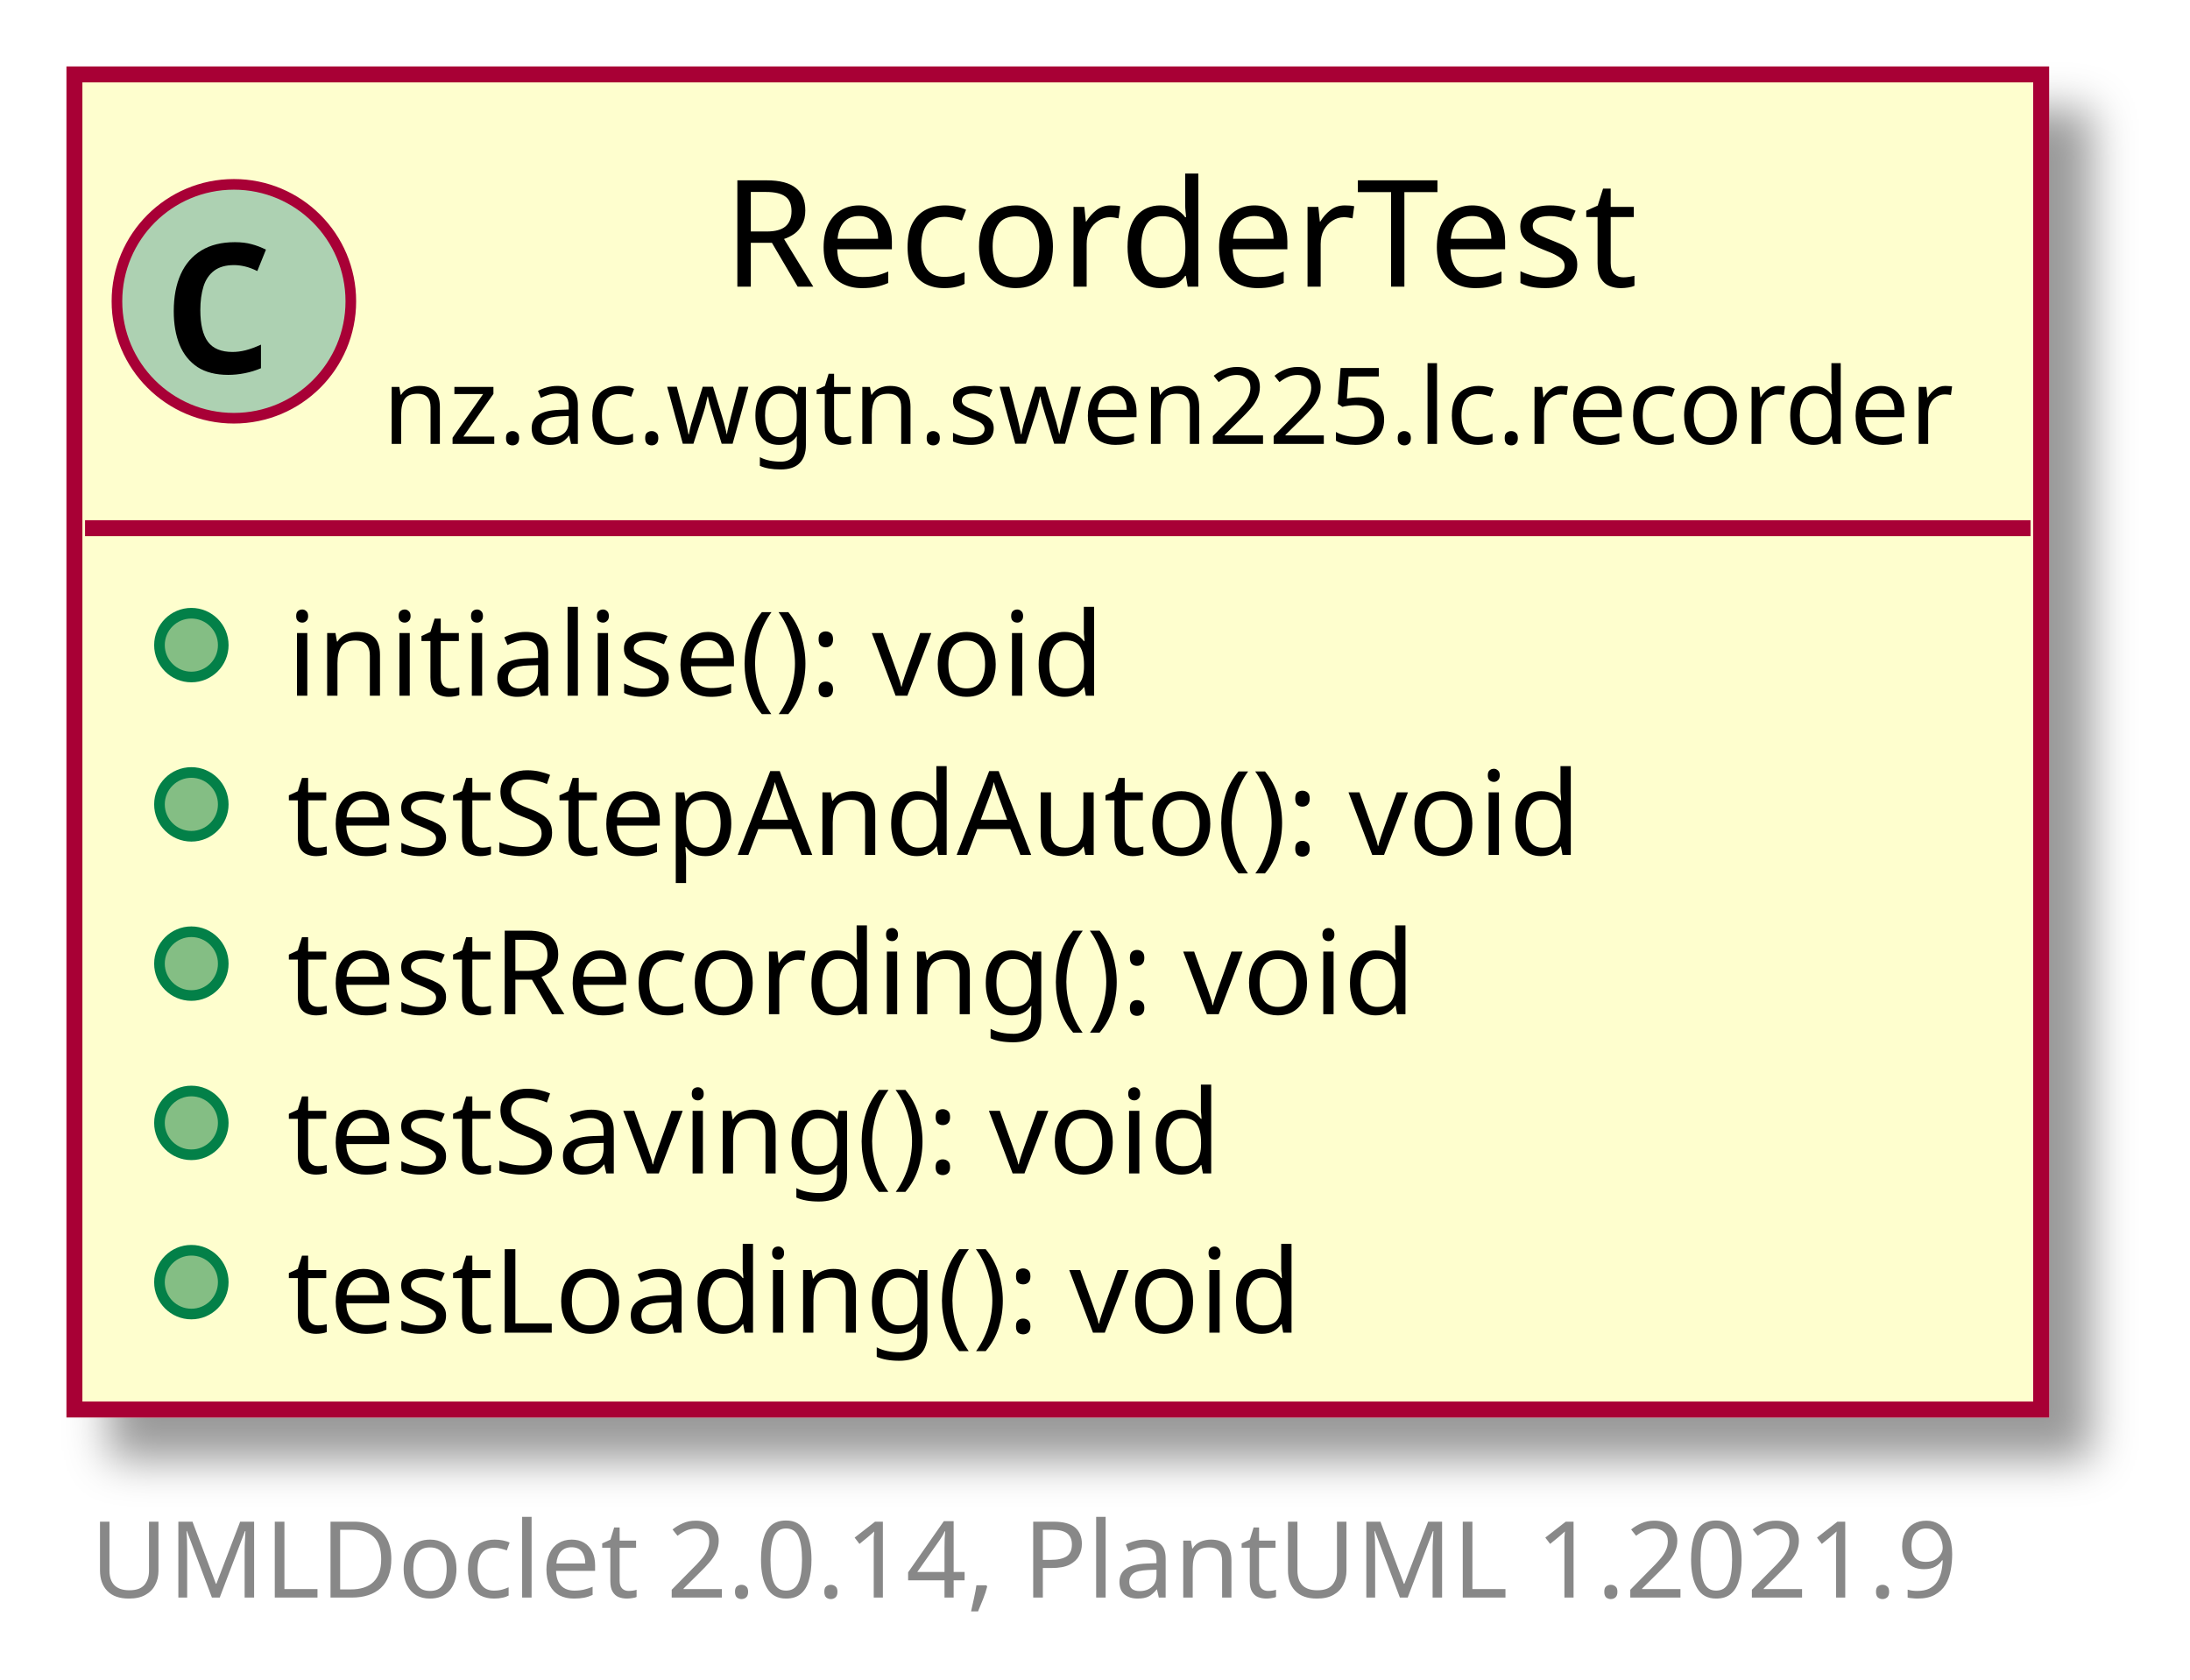
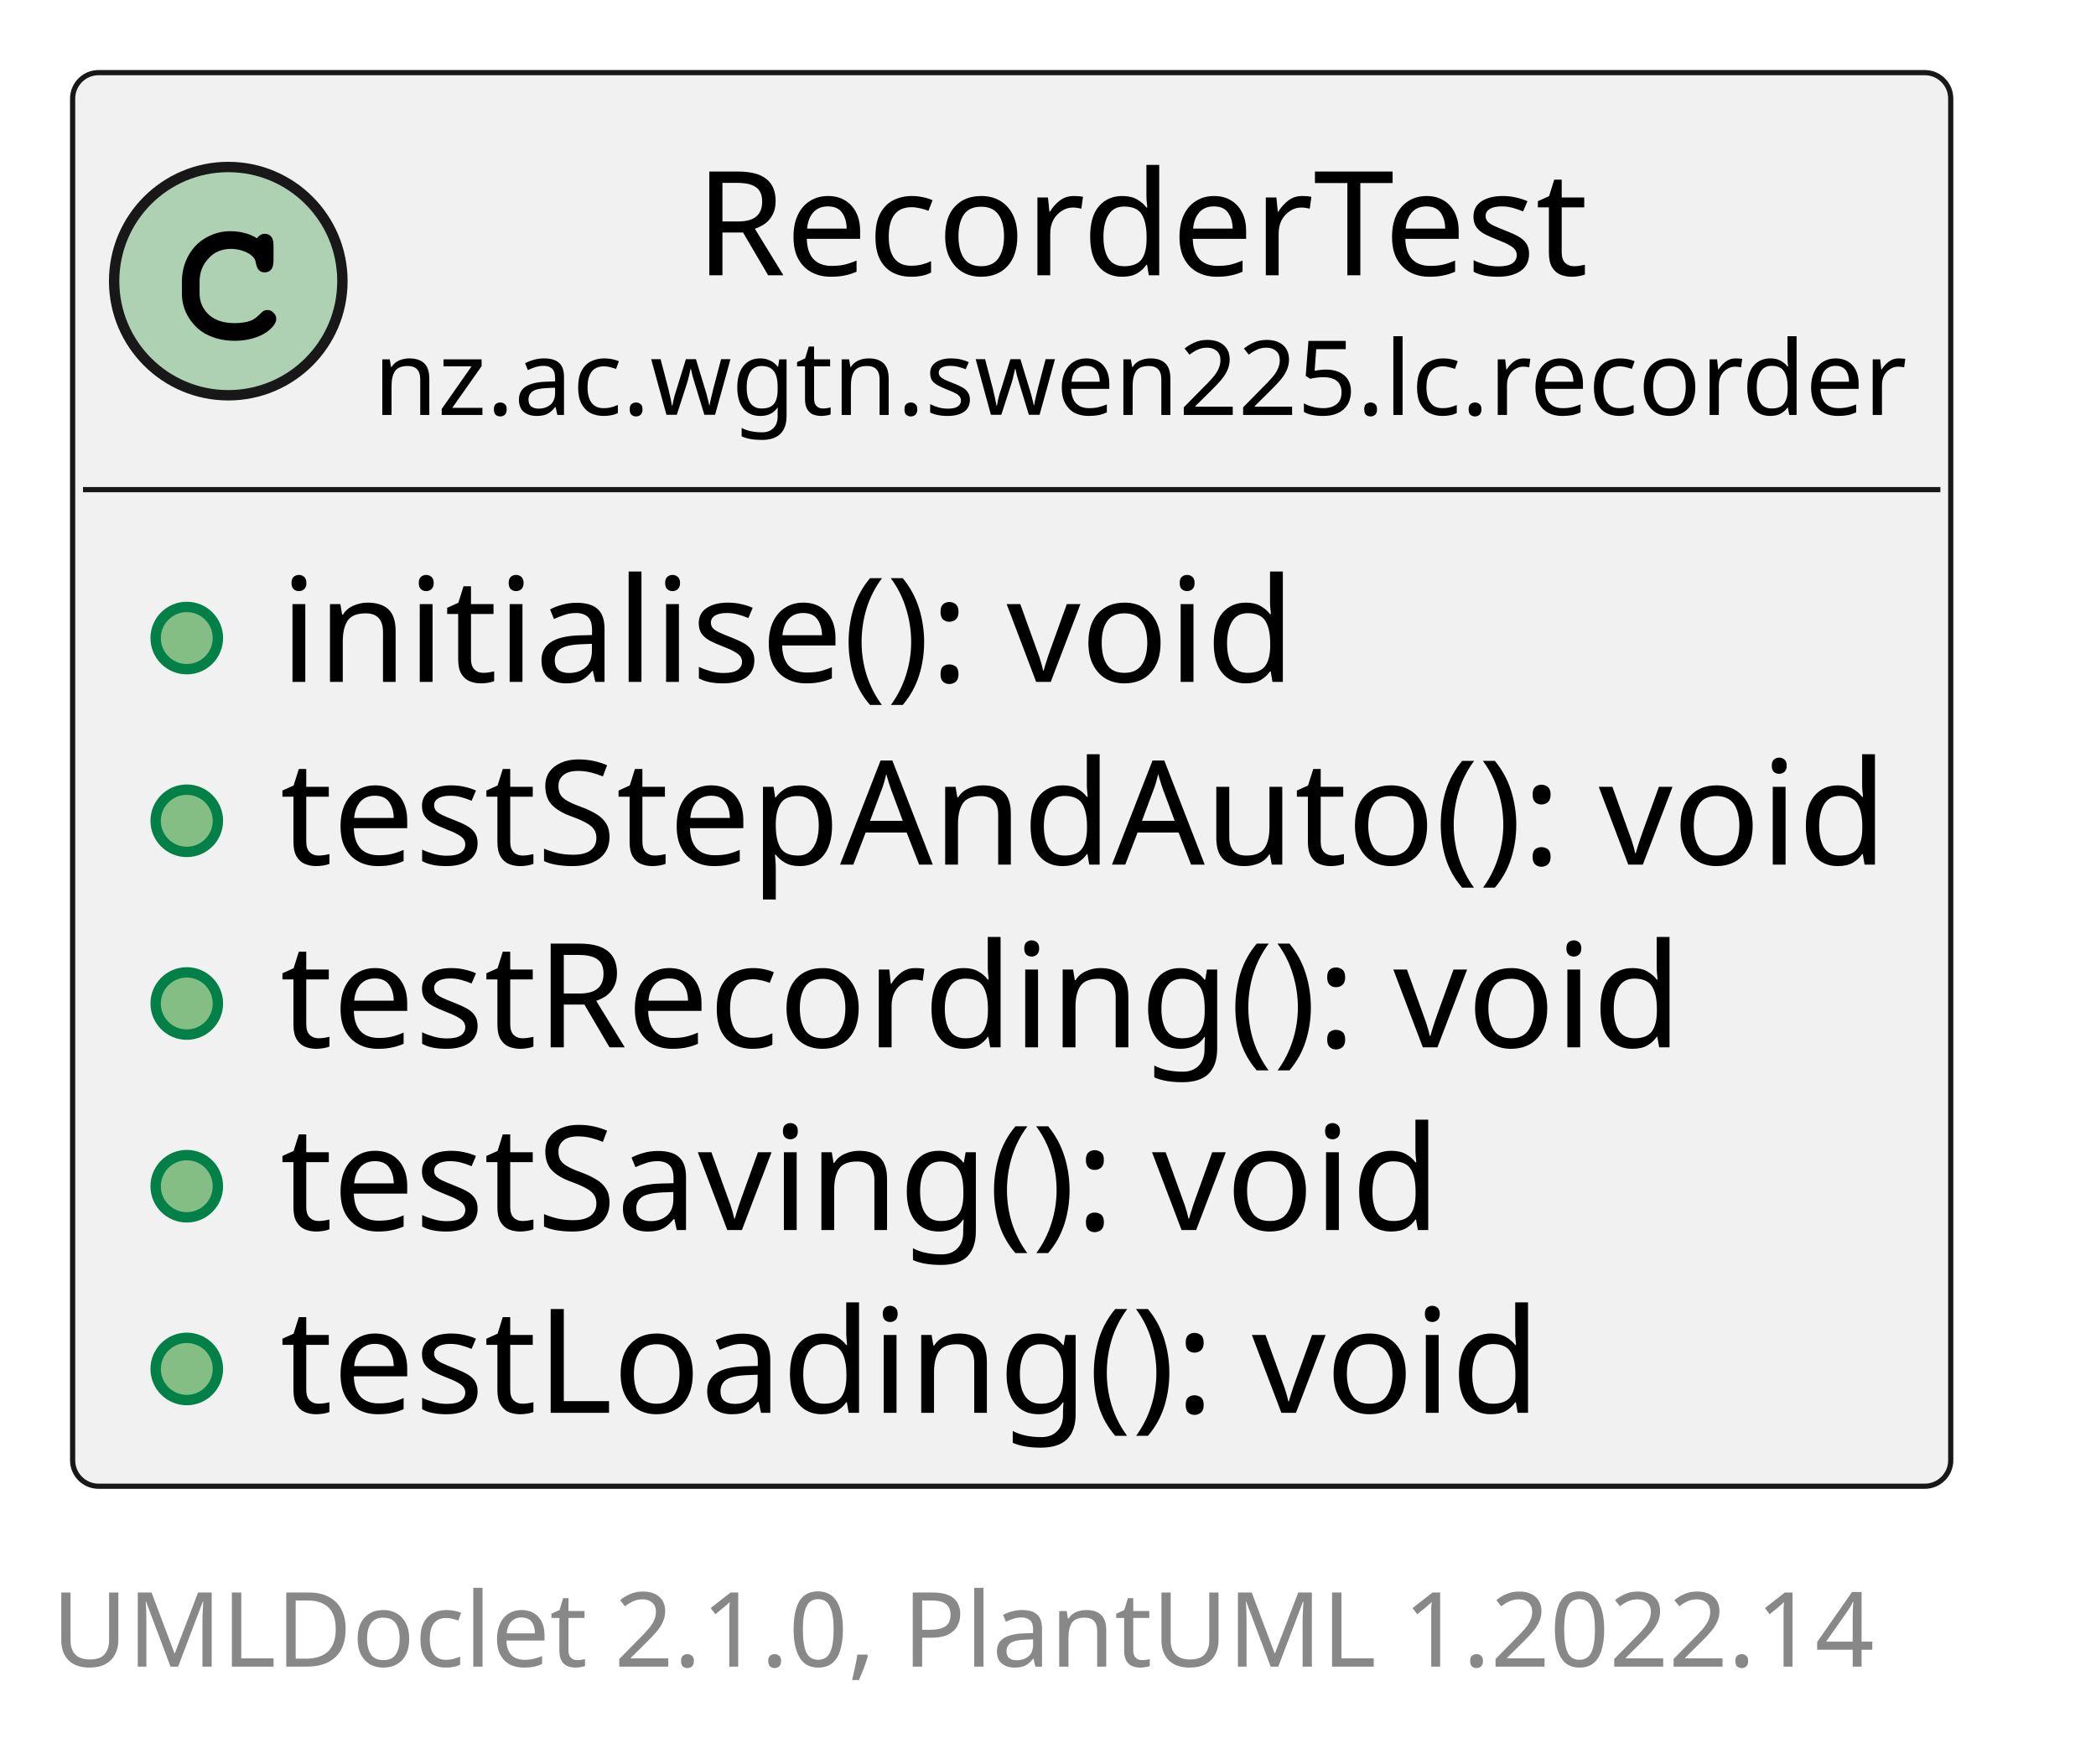
- <svg xmlns="http://www.w3.org/2000/svg" xmlns:xlink="http://www.w3.org/1999/xlink" contentScriptType="application/ecmascript" contentStyleType="text/css" height="158px" preserveAspectRatio="none" style="width:206px;height:158px;background:#FFFFFF;" version="1.1" viewBox="0 0 206 158" width="206px" zoomAndPan="magnify">
-   <defs>
-     <filter height="300%" id="f1opzqx1ud92rz" width="300%" x="-1" y="-1">
-       <feGaussianBlur result="blurOut" stdDeviation="2.0" />
-       <feColorMatrix in="blurOut" result="blurOut2" type="matrix" values="0 0 0 0 0 0 0 0 0 0 0 0 0 0 0 0 0 0 .4 0" />
-       <feOffset dx="4.0" dy="4.0" in="blurOut2" result="blurOut3" />
-       <feBlend in="SourceGraphic" in2="blurOut3" mode="normal" />
-     </filter>
-   </defs>
+ <svg xmlns="http://www.w3.org/2000/svg" xmlns:xlink="http://www.w3.org/1999/xlink" contentStyleType="text/css" height="170px" preserveAspectRatio="none" style="width:202px;height:170px;background:#FFFFFF;" version="1.1" viewBox="0 0 202 170" width="202px" zoomAndPan="magnify">
+   <defs />
  <g>
    <a href="RecorderTest.html" target="_top" title="RecorderTest.html" xlink:actuate="onRequest" xlink:href="RecorderTest.html" xlink:show="new" xlink:title="RecorderTest.html" xlink:type="simple">
-       <rect codeLine="5" fill="#FEFECE" filter="url(#f1opzqx1ud92rz)" height="125.597" id="nz.ac.wgtn.swen225.lc.recorder.RecorderTest" style="stroke:#A80036;stroke-width:1.5;" width="185" x="7" y="7" />
-       <ellipse cx="22" cy="28.344" fill="#ADD1B2" rx="11" ry="11" style="stroke:#A80036;stroke-width:1.0;" />
-       <path d="M21.469,35.266 Q19.719,35.266 18.578,34.532 Q17.453,33.782 16.891,32.438 Q16.344,31.078 16.344,29.282 Q16.344,27.25 17,25.797 Q17.656,24.344 18.938,23.563 Q20.219,22.782 22.094,22.782 Q22.984,22.782 23.656,22.969 Q24.328,23.141 25.016,23.485 L24.203,25.5 Q23.578,25.188 23.031,25.063 Q22.5,24.938 22.016,24.938 Q20.844,24.938 20.141,25.469 Q19.438,26 19.141,26.953 Q18.844,27.907 18.844,29.172 Q18.844,31.188 19.562,32.157 Q20.281,33.11 21.875,33.11 Q22.469,33.11 23.094,32.953 Q23.719,32.797 24.547,32.422 L24.547,34.641 Q23.812,34.953 23.016,35.11 Q22.234,35.266 21.469,35.266 Z " fill="#000000" />
-       <text fill="#000000" font-family="sans-serif" font-size="14" lengthAdjust="spacing" textLength="89" x="68" y="26.966">RecorderTest</text>
-       <text fill="#000000" font-family="sans-serif" font-size="10" lengthAdjust="spacing" textLength="153" x="36" y="41.758">nz.ac.wgtn.swen225.lc.recorder</text>
-       <line style="stroke:#A80036;stroke-width:1.5;" x1="8" x2="191" y1="49.688" y2="49.688" />
-       <ellipse cx="18" cy="60.688" fill="#84BE84" rx="3" ry="3" style="stroke:#038048;stroke-width:1.0;" />
-       <text fill="#000000" font-family="sans-serif" font-size="11" lengthAdjust="spacing" textLength="78" x="27" y="65.447">initialise(): void</text>
-       <ellipse cx="18" cy="75.67" fill="#84BE84" rx="3" ry="3" style="stroke:#038048;stroke-width:1.0;" />
-       <text fill="#000000" font-family="sans-serif" font-size="11" lengthAdjust="spacing" textLength="123" x="27" y="80.429">testStepAndAuto(): void</text>
-       <ellipse cx="18" cy="90.652" fill="#84BE84" rx="3" ry="3" style="stroke:#038048;stroke-width:1.0;" />
-       <text fill="#000000" font-family="sans-serif" font-size="11" lengthAdjust="spacing" textLength="108" x="27" y="95.411">testRecording(): void</text>
-       <ellipse cx="18" cy="105.634" fill="#84BE84" rx="3" ry="3" style="stroke:#038048;stroke-width:1.0;" />
-       <text fill="#000000" font-family="sans-serif" font-size="11" lengthAdjust="spacing" textLength="89" x="27" y="110.392">testSaving(): void</text>
-       <ellipse cx="18" cy="120.615" fill="#84BE84" rx="3" ry="3" style="stroke:#038048;stroke-width:1.0;" />
-       <text fill="#000000" font-family="sans-serif" font-size="11" lengthAdjust="spacing" textLength="97" x="27" y="125.374">testLoading(): void</text>
+       <g id="elem_nz.ac.wgtn.swen225.lc.recorder.RecorderTest">
+         <rect codeLine="5" fill="#F1F1F1" height="136.234" id="nz.ac.wgtn.swen225.lc.recorder.RecorderTest" rx="2.5" ry="2.5" style="stroke:#181818;stroke-width:0.5;" width="181" x="7" y="7" />
+         <ellipse cx="22" cy="27.094" fill="#ADD1B2" rx="11" ry="11" style="stroke:#181818;stroke-width:1.0;" />
+         <path d="M24.766,22.969 Q24.922,22.75 25.109,22.641 Q25.297,22.531 25.516,22.531 Q25.891,22.531 26.125,22.797 Q26.359,23.047 26.359,23.656 L26.359,25.109 Q26.359,25.719 26.125,25.984 Q25.891,26.25 25.516,26.25 Q25.172,26.25 24.969,26.047 Q24.766,25.859 24.656,25.344 Q24.609,24.984 24.422,24.797 Q24.094,24.422 23.484,24.203 Q22.875,23.984 22.25,23.984 Q21.484,23.984 20.844,24.312 Q20.219,24.641 19.719,25.391 Q19.234,26.141 19.234,27.172 L19.234,28.266 Q19.234,29.5 20.125,30.328 Q21.016,31.141 22.609,31.141 Q23.547,31.141 24.203,30.891 Q24.594,30.734 25.016,30.297 Q25.281,30.031 25.422,29.953 Q25.578,29.875 25.781,29.875 Q26.109,29.875 26.359,30.141 Q26.625,30.391 26.625,30.734 Q26.625,31.078 26.281,31.484 Q25.781,32.062 24.984,32.391 Q23.906,32.844 22.609,32.844 Q21.094,32.844 19.891,32.219 Q18.906,31.719 18.219,30.656 Q17.531,29.578 17.531,28.297 L17.531,27.141 Q17.531,25.812 18.141,24.672 Q18.766,23.516 19.859,22.906 Q20.953,22.281 22.188,22.281 Q22.922,22.281 23.562,22.453 Q24.219,22.609 24.766,22.969 Z " fill="#000000" />
+         <text fill="#000000" font-family="sans-serif" font-size="14" lengthAdjust="spacing" textLength="87" x="67" y="26.533">RecorderTest</text>
+         <text fill="#000000" font-family="sans-serif" font-size="10" lengthAdjust="spacing" textLength="149" x="36" y="39.99">nz.ac.wgtn.swen225.lc.recorder</text>
+         <line style="stroke:#181818;stroke-width:0.5;" x1="8" x2="187" y1="47.188" y2="47.188" />
+         <ellipse cx="18" cy="61.492" fill="#84BE84" rx="3" ry="3" style="stroke:#038048;stroke-width:1.0;" />
+         <text fill="#000000" font-family="sans-serif" font-size="14" lengthAdjust="spacing" textLength="94" x="27" y="65.721">initialise(): void</text>
+         <ellipse cx="18" cy="79.102" fill="#84BE84" rx="3" ry="3" style="stroke:#038048;stroke-width:1.0;" />
+         <text fill="#000000" font-family="sans-serif" font-size="14" lengthAdjust="spacing" textLength="150" x="27" y="83.33">testStepAndAuto(): void</text>
+         <ellipse cx="18" cy="96.711" fill="#84BE84" rx="3" ry="3" style="stroke:#038048;stroke-width:1.0;" />
+         <text fill="#000000" font-family="sans-serif" font-size="14" lengthAdjust="spacing" textLength="132" x="27" y="100.939">testRecording(): void</text>
+         <ellipse cx="18" cy="114.32" fill="#84BE84" rx="3" ry="3" style="stroke:#038048;stroke-width:1.0;" />
+         <text fill="#000000" font-family="sans-serif" font-size="14" lengthAdjust="spacing" textLength="110" x="27" y="118.549">testSaving(): void</text>
+         <ellipse cx="18" cy="131.93" fill="#84BE84" rx="3" ry="3" style="stroke:#038048;stroke-width:1.0;" />
+         <text fill="#000000" font-family="sans-serif" font-size="14" lengthAdjust="spacing" textLength="118" x="27" y="136.158">testLoading(): void</text>
+       </g>
    </a>
-     <text fill="#888888" font-family="sans-serif" font-size="10" lengthAdjust="spacing" textLength="182" x="8.5" y="150.287">UMLDoclet 2.0.14, PlantUML 1.2021.9</text>
+     <text fill="#888888" font-family="sans-serif" font-size="10" lengthAdjust="spacing" textLength="184" x="5" y="160.615">UMLDoclet 2.1.0, PlantUML 1.2022.14</text>
  </g>
</svg>
